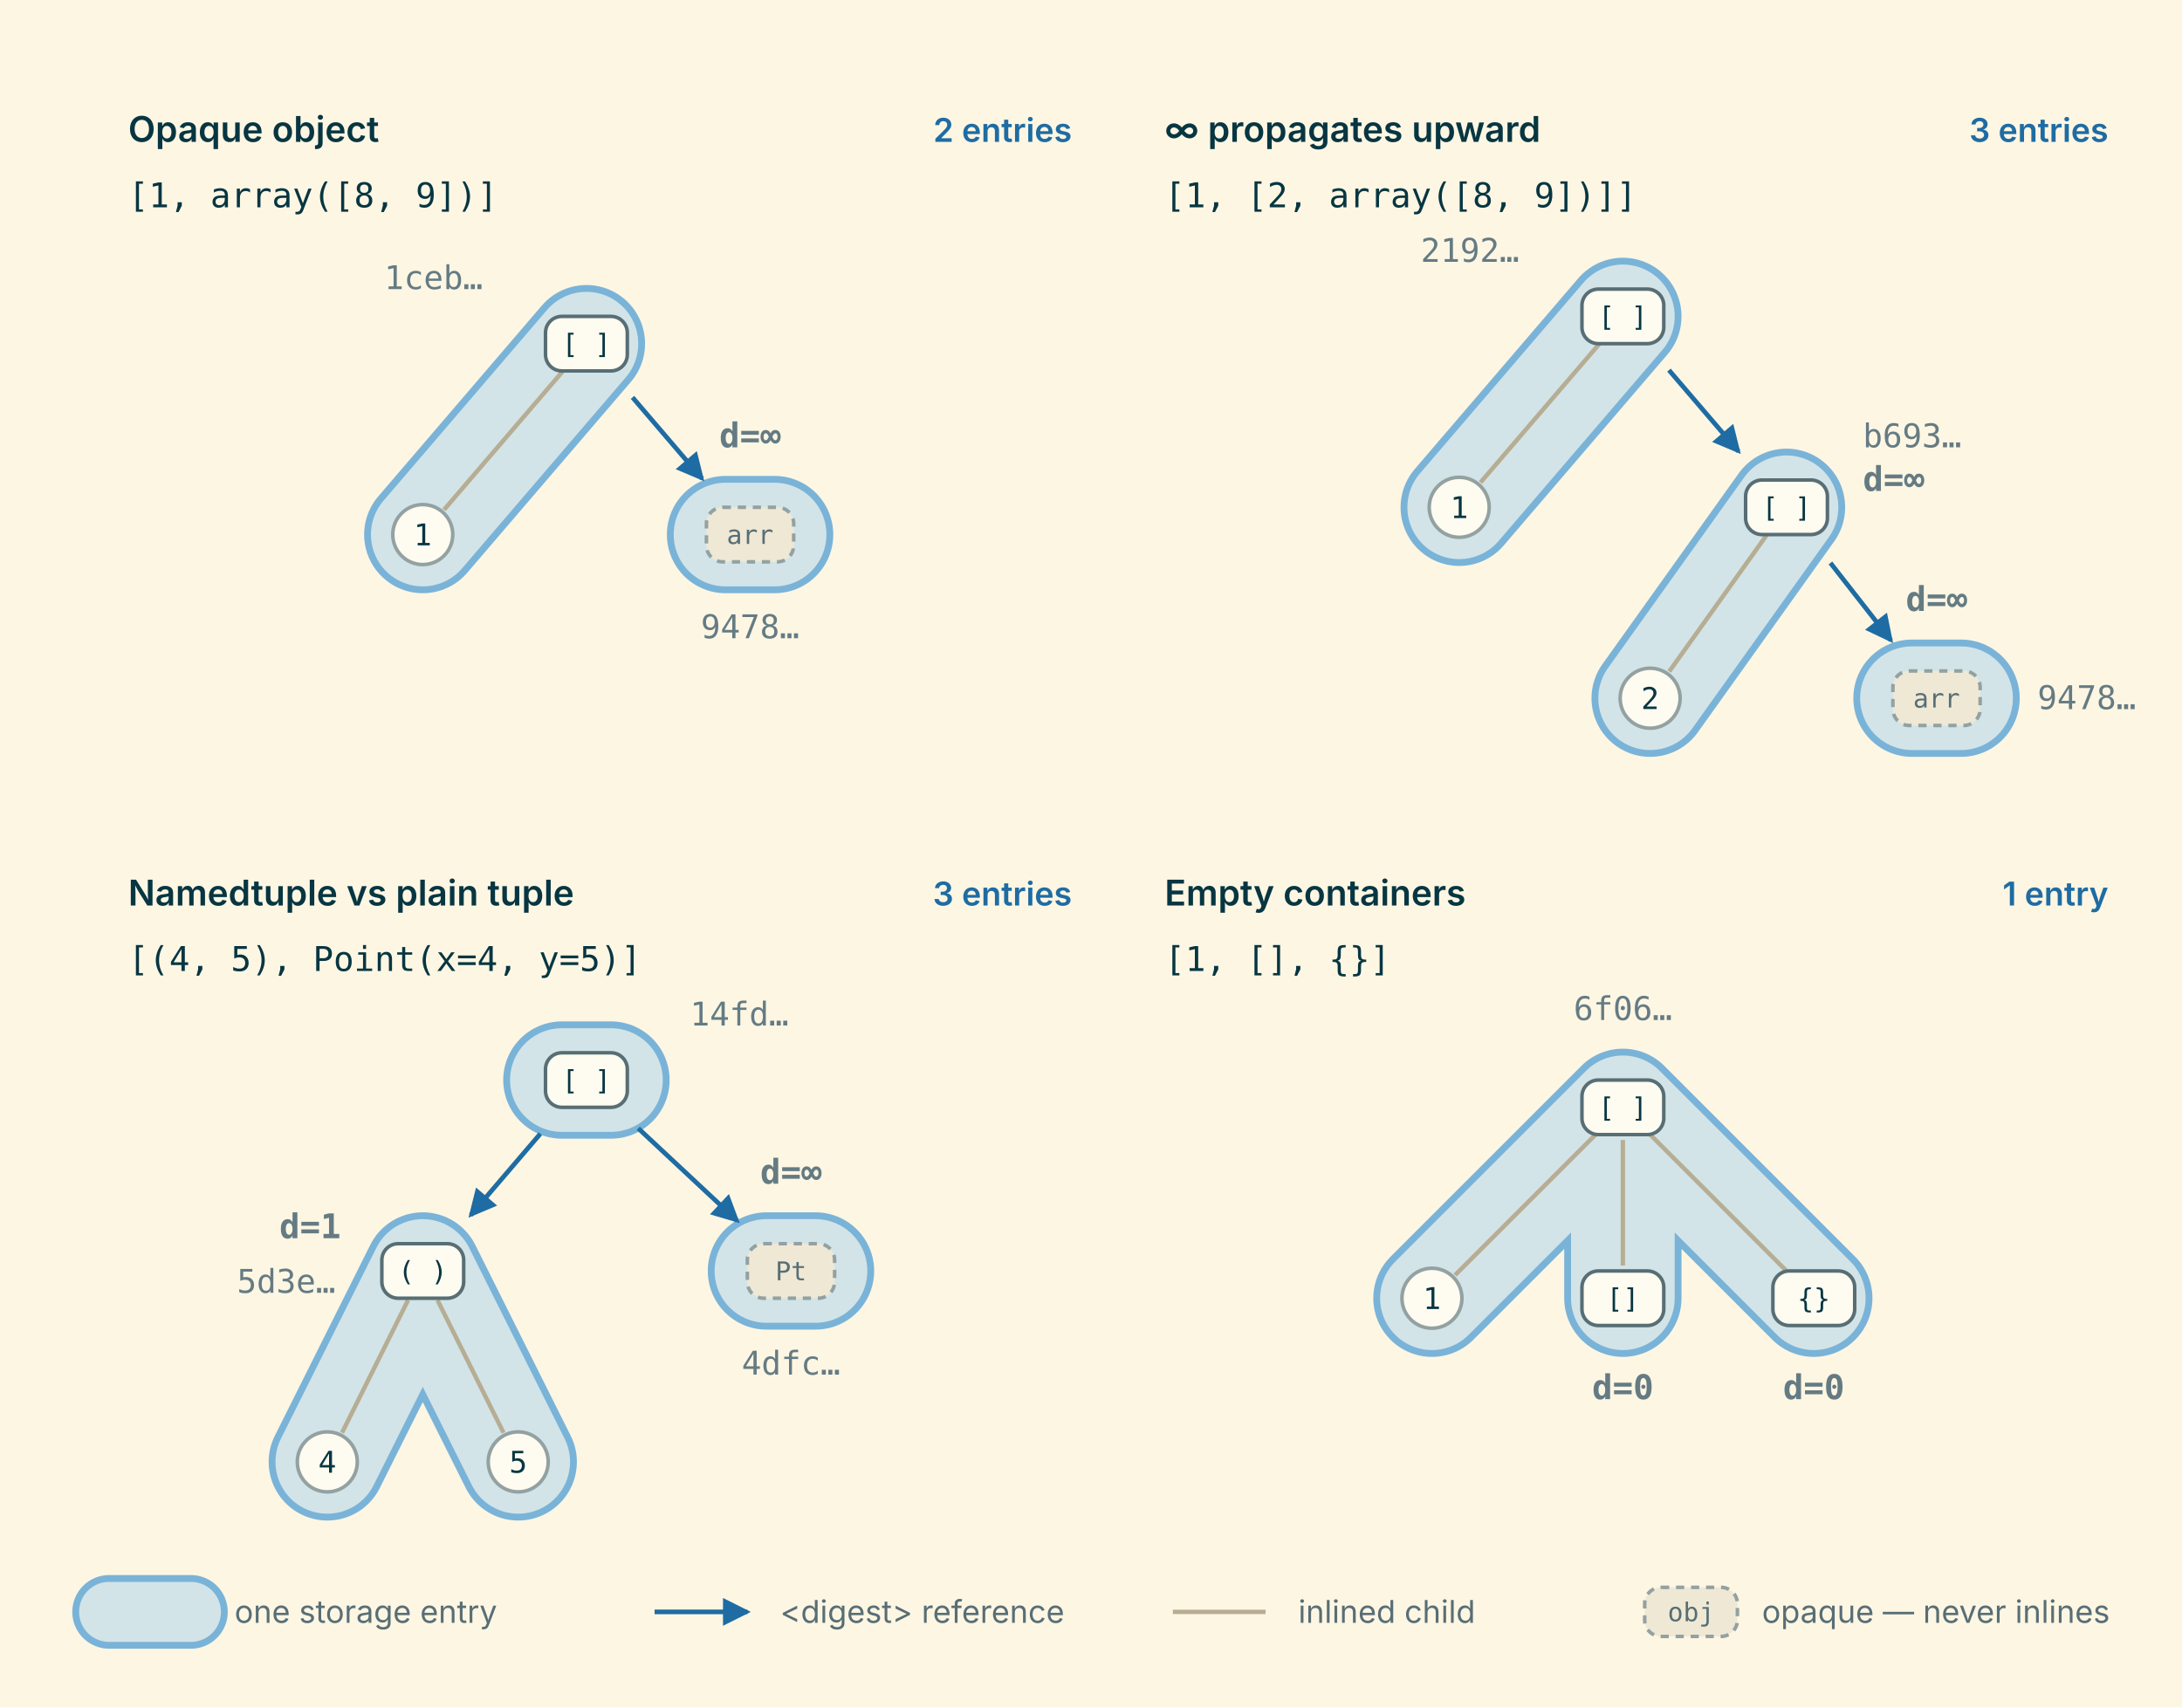
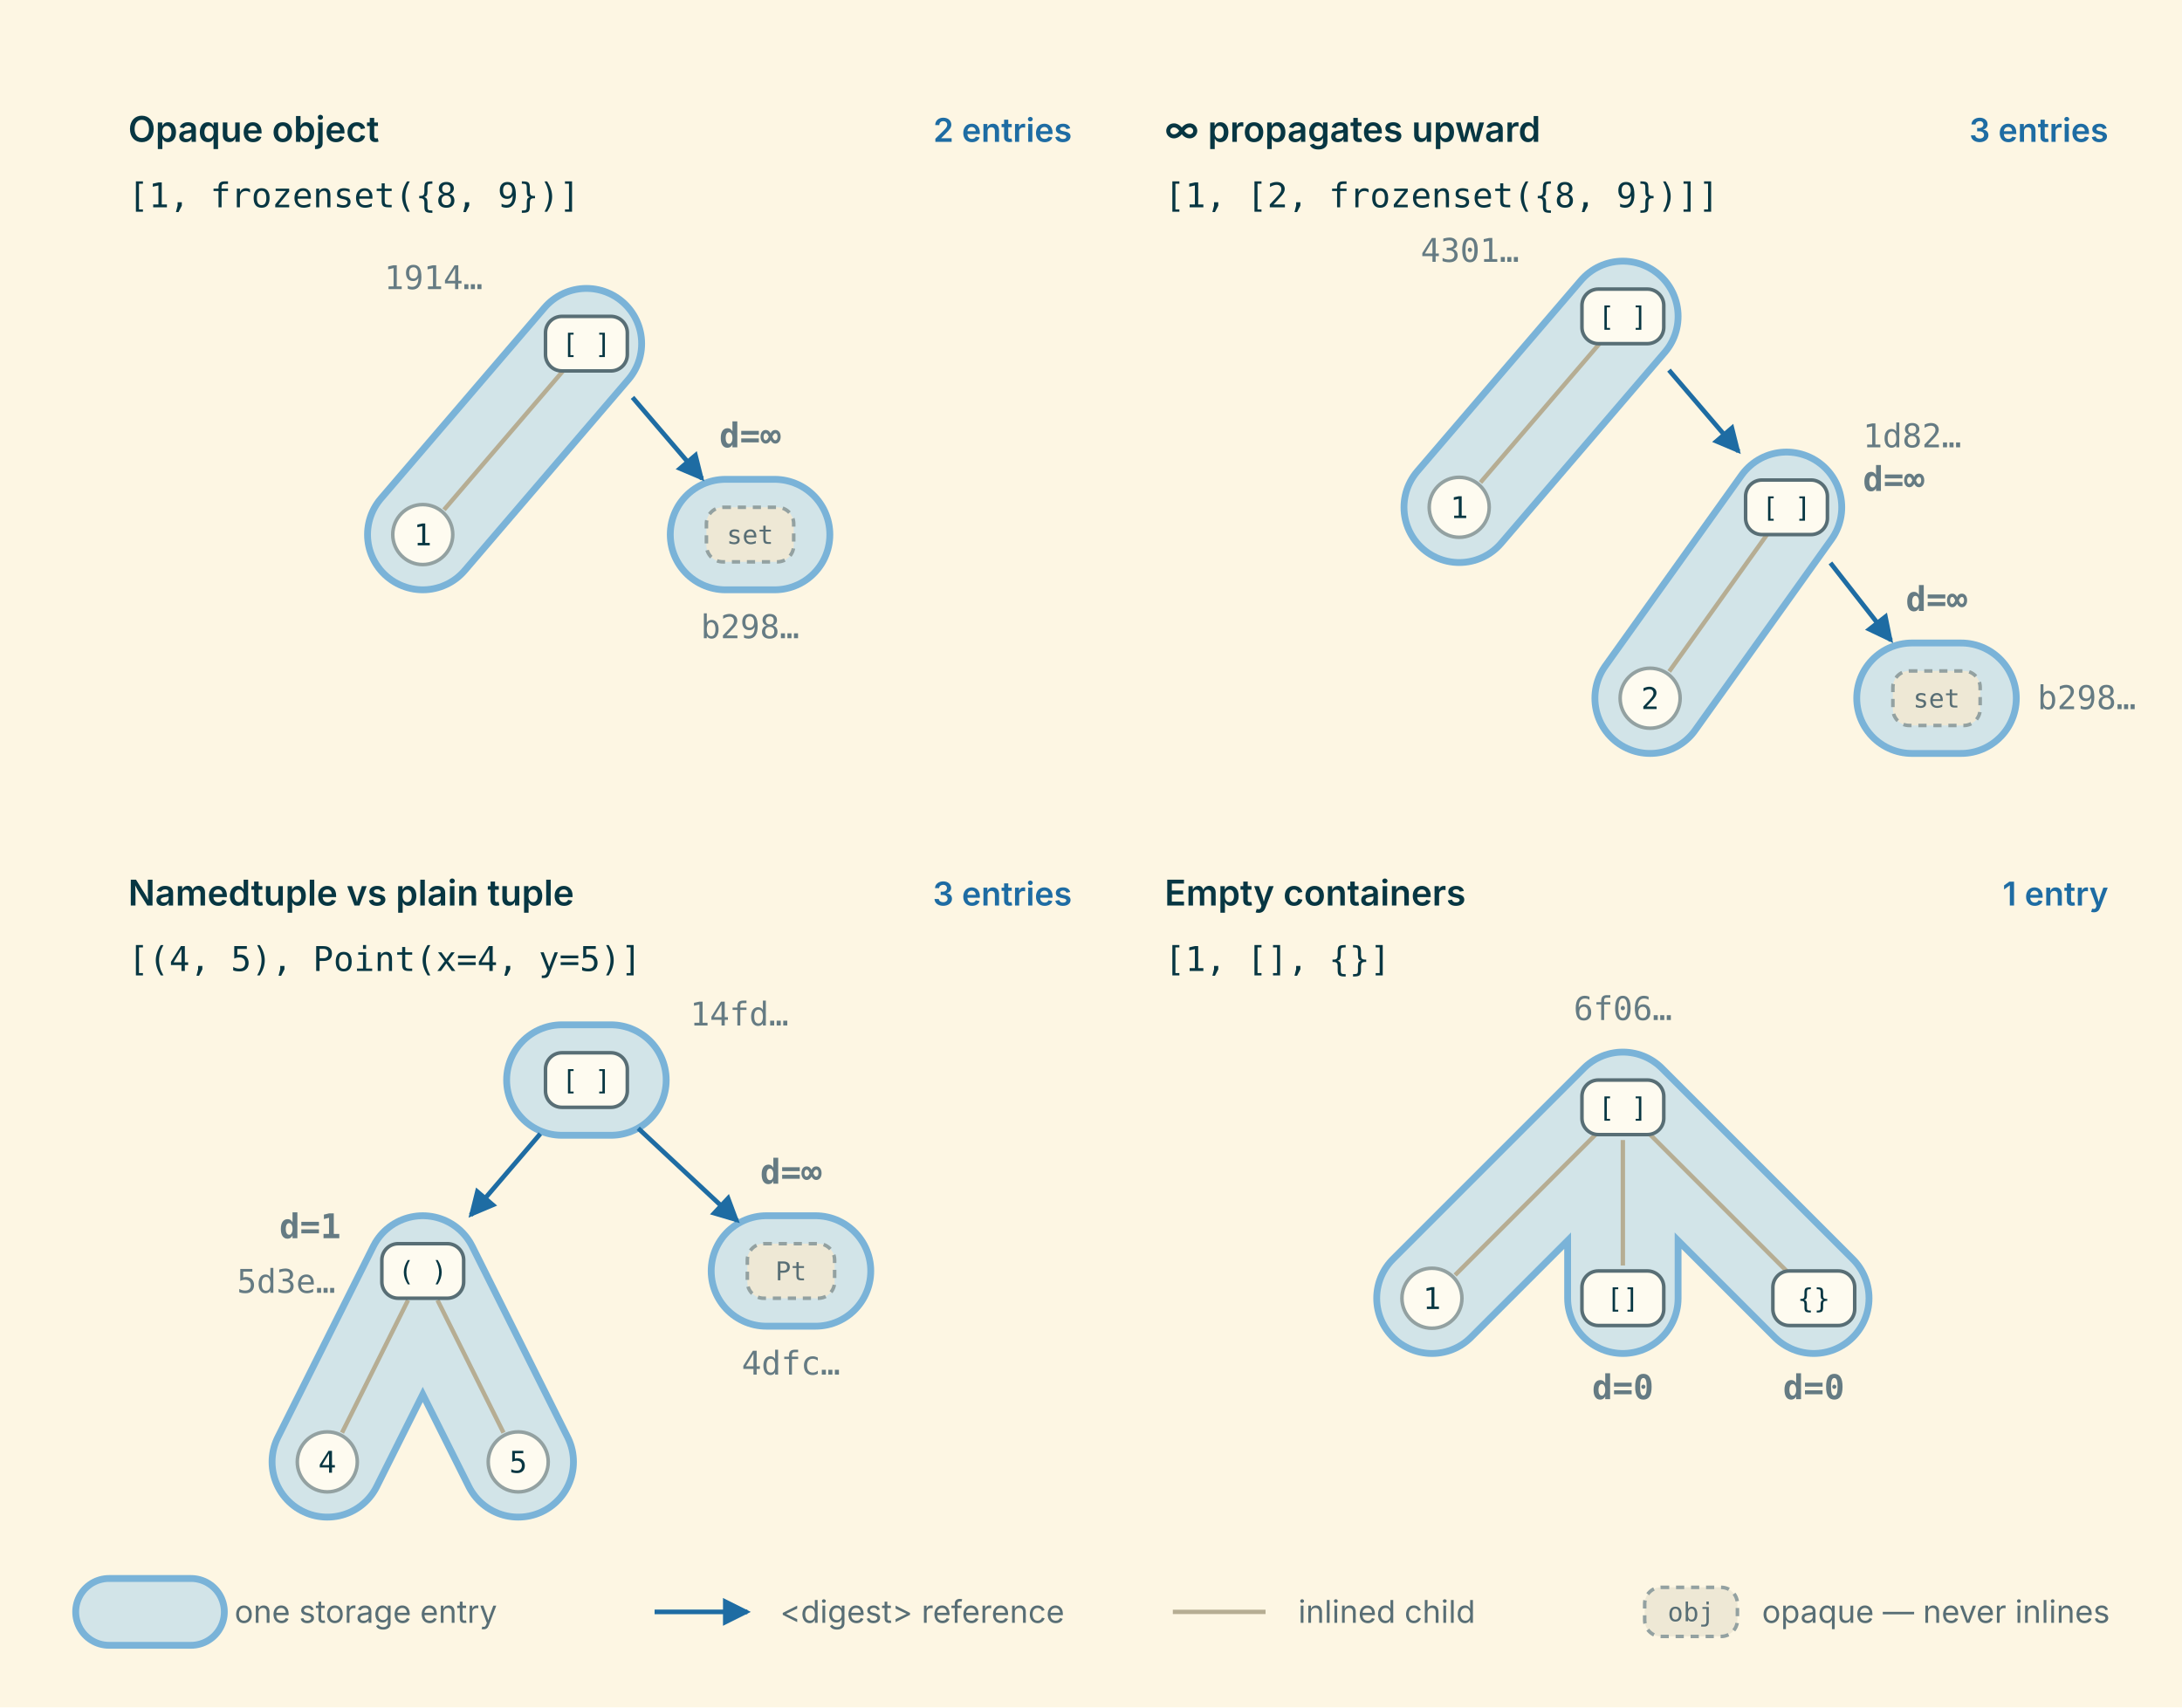
<svg xmlns="http://www.w3.org/2000/svg" viewBox="0 0 800 626" font-family="system-ui, -apple-system, 'Segoe UI', sans-serif">
  <defs>
    <marker id="arr-blue" viewBox="0 0 8 8" refX="7" refY="4" markerWidth="6" markerHeight="6" orient="auto">
      <path d="M0 0 L8 4 L0 8 z" fill="#1e6ca3" />
    </marker>
    <marker id="arr-ink" viewBox="0 0 8 8" refX="7" refY="4" markerWidth="6" markerHeight="6" orient="auto">
      <path d="M0 0 L8 4 L0 8 z" fill="#586e75" />
    </marker>
  </defs>
  <rect width="800" height="626" fill="#fdf6e3" />
  <g transform="translate(0,-64)">
    <text x="47" y="116" font-family="system-ui, -apple-system, 'Segoe UI', sans-serif" font-size="13" fill="#073642" text-anchor="start" font-weight="600">Opaque object</text>
    <text x="393" y="116" font-family="system-ui, -apple-system, 'Segoe UI', sans-serif" font-size="12" fill="#1e6ca3" text-anchor="end" font-weight="600">2 entries</text>
-     <text x="47" y="140" font-family="ui-monospace, 'Cascadia Code', Menlo, Consolas, monospace" font-size="12.5" fill="#073642" text-anchor="start">[1, array([8, 9])]</text>
+     <text x="47" y="140" font-family="ui-monospace, 'Cascadia Code', Menlo, Consolas, monospace" font-size="12.5" fill="#073642" text-anchor="start">[1, frozenset({8, 9})]</text>
    <path d="M 155.0 260.0 L 215.0 190.0" fill="none" stroke-linecap="round" stroke-linejoin="round" stroke="#7ab3d8" stroke-width="43" />
    <path d="M 266.0 260.0 L 284.0 260.0" fill="none" stroke-linecap="round" stroke-linejoin="round" stroke="#7ab3d8" stroke-width="43" />
    <path d="M 155.0 260.0 L 215.0 190.0" fill="none" stroke-linecap="round" stroke-linejoin="round" stroke="#d2e4e8" stroke-width="38" />
    <path d="M 266.0 260.0 L 284.0 260.0" fill="none" stroke-linecap="round" stroke-linejoin="round" stroke="#d2e4e8" stroke-width="38" />
    <line x1="207.2" y1="199.1" x2="162.8" y2="250.9" stroke="#b6ad93" stroke-width="1.6" />
    <line x1="231.9" y1="209.7" x2="257.4" y2="239.5" stroke="#1e6ca3" stroke-width="1.7" marker-end="url(#arr-blue)" />
    <rect x="200.0" y="180.0" width="30" height="20" rx="6" fill="#fefbf0" stroke="#586e75" stroke-width="1.3" />
    <text x="215" y="193.6" font-family="ui-monospace, 'Cascadia Code', Menlo, Consolas, monospace" font-size="10" fill="#073642" text-anchor="middle">[ ]</text>
    <circle cx="155" cy="260" r="11" fill="#fefbf0" stroke="#93a1a1" stroke-width="1.3" />
    <text x="155" y="263.96" font-family="ui-monospace, 'Cascadia Code', Menlo, Consolas, monospace" font-size="11" fill="#073642" text-anchor="middle">1</text>
    <rect x="259.0" y="250.0" width="32" height="20" rx="6" fill="#eee8d5" stroke="#93a1a1" stroke-width="1.3" stroke-dasharray="3 2.5" />
-     <text x="275" y="263.42" font-family="ui-monospace, 'Cascadia Code', Menlo, Consolas, monospace" font-size="9.5" fill="#586e75" text-anchor="middle">arr</text>
+     <text x="275" y="263.42" font-family="ui-monospace, 'Cascadia Code', Menlo, Consolas, monospace" font-size="9.5" fill="#586e75" text-anchor="middle">set</text>
    <text x="275" y="228" font-family="ui-monospace, 'Cascadia Code', Menlo, Consolas, monospace" font-size="12.5" fill="#657b83" text-anchor="middle" font-weight="600">d=∞</text>
-     <text x="177" y="170" font-family="ui-monospace, 'Cascadia Code', Menlo, Consolas, monospace" font-size="12" fill="#657b83" text-anchor="end">1ceb…</text>
-     <text x="275" y="298" font-family="ui-monospace, 'Cascadia Code', Menlo, Consolas, monospace" font-size="12" fill="#657b83" text-anchor="middle">9478…</text>
+     <text x="177" y="170" font-family="ui-monospace, 'Cascadia Code', Menlo, Consolas, monospace" font-size="12" fill="#657b83" text-anchor="end">1914…</text>
+     <text x="275" y="298" font-family="ui-monospace, 'Cascadia Code', Menlo, Consolas, monospace" font-size="12" fill="#657b83" text-anchor="middle">b298…</text>
    <text x="427" y="116" font-family="system-ui, -apple-system, 'Segoe UI', sans-serif" font-size="13" fill="#073642" text-anchor="start" font-weight="600">∞ propagates upward</text>
    <text x="773" y="116" font-family="system-ui, -apple-system, 'Segoe UI', sans-serif" font-size="12" fill="#1e6ca3" text-anchor="end" font-weight="600">3 entries</text>
-     <text x="427" y="140" font-family="ui-monospace, 'Cascadia Code', Menlo, Consolas, monospace" font-size="12.5" fill="#073642" text-anchor="start">[1, [2, array([8, 9])]]</text>
+     <text x="427" y="140" font-family="ui-monospace, 'Cascadia Code', Menlo, Consolas, monospace" font-size="12.5" fill="#073642" text-anchor="start">[1, [2, frozenset({8, 9})]]</text>
    <path d="M 535.0 250.0 L 595.0 180.0" fill="none" stroke-linecap="round" stroke-linejoin="round" stroke="#7ab3d8" stroke-width="43" />
    <path d="M 605.0 320.0 L 655.0 250.0" fill="none" stroke-linecap="round" stroke-linejoin="round" stroke="#7ab3d8" stroke-width="43" />
    <path d="M 701.0 320.0 L 719.0 320.0" fill="none" stroke-linecap="round" stroke-linejoin="round" stroke="#7ab3d8" stroke-width="43" />
    <path d="M 535.0 250.0 L 595.0 180.0" fill="none" stroke-linecap="round" stroke-linejoin="round" stroke="#d2e4e8" stroke-width="38" />
    <path d="M 605.0 320.0 L 655.0 250.0" fill="none" stroke-linecap="round" stroke-linejoin="round" stroke="#d2e4e8" stroke-width="38" />
    <path d="M 701.0 320.0 L 719.0 320.0" fill="none" stroke-linecap="round" stroke-linejoin="round" stroke="#d2e4e8" stroke-width="38" />
    <line x1="587.2" y1="189.1" x2="542.8" y2="240.9" stroke="#b6ad93" stroke-width="1.6" />
    <line x1="611.9" y1="199.7" x2="637.4" y2="229.5" stroke="#1e6ca3" stroke-width="1.7" marker-end="url(#arr-blue)" />
    <line x1="648.0" y1="259.8" x2="612.0" y2="310.2" stroke="#b6ad93" stroke-width="1.6" />
    <line x1="671.1" y1="270.4" x2="693.3" y2="298.8" stroke="#1e6ca3" stroke-width="1.7" marker-end="url(#arr-blue)" />
    <rect x="580.0" y="170.0" width="30" height="20" rx="6" fill="#fefbf0" stroke="#586e75" stroke-width="1.3" />
    <text x="595" y="183.6" font-family="ui-monospace, 'Cascadia Code', Menlo, Consolas, monospace" font-size="10" fill="#073642" text-anchor="middle">[ ]</text>
    <circle cx="535" cy="250" r="11" fill="#fefbf0" stroke="#93a1a1" stroke-width="1.3" />
    <text x="535" y="253.96" font-family="ui-monospace, 'Cascadia Code', Menlo, Consolas, monospace" font-size="11" fill="#073642" text-anchor="middle">1</text>
    <rect x="640.0" y="240.0" width="30" height="20" rx="6" fill="#fefbf0" stroke="#586e75" stroke-width="1.3" />
    <text x="655" y="253.6" font-family="ui-monospace, 'Cascadia Code', Menlo, Consolas, monospace" font-size="10" fill="#073642" text-anchor="middle">[ ]</text>
    <circle cx="605" cy="320" r="11" fill="#fefbf0" stroke="#93a1a1" stroke-width="1.3" />
    <text x="605" y="323.96" font-family="ui-monospace, 'Cascadia Code', Menlo, Consolas, monospace" font-size="11" fill="#073642" text-anchor="middle">2</text>
    <rect x="694.0" y="310.0" width="32" height="20" rx="6" fill="#eee8d5" stroke="#93a1a1" stroke-width="1.3" stroke-dasharray="3 2.5" />
-     <text x="710" y="323.42" font-family="ui-monospace, 'Cascadia Code', Menlo, Consolas, monospace" font-size="9.5" fill="#586e75" text-anchor="middle">arr</text>
+     <text x="710" y="323.42" font-family="ui-monospace, 'Cascadia Code', Menlo, Consolas, monospace" font-size="9.5" fill="#586e75" text-anchor="middle">set</text>
    <text x="683" y="244" font-family="ui-monospace, 'Cascadia Code', Menlo, Consolas, monospace" font-size="12.5" fill="#657b83" text-anchor="start" font-weight="600">d=∞</text>
    <text x="710" y="288" font-family="ui-monospace, 'Cascadia Code', Menlo, Consolas, monospace" font-size="12.5" fill="#657b83" text-anchor="middle" font-weight="600">d=∞</text>
-     <text x="557" y="160" font-family="ui-monospace, 'Cascadia Code', Menlo, Consolas, monospace" font-size="12" fill="#657b83" text-anchor="end">2192…</text>
-     <text x="683" y="228" font-family="ui-monospace, 'Cascadia Code', Menlo, Consolas, monospace" font-size="12" fill="#657b83" text-anchor="start">b693…</text>
-     <text x="747" y="324" font-family="ui-monospace, 'Cascadia Code', Menlo, Consolas, monospace" font-size="12" fill="#657b83" text-anchor="start">9478…</text>
+     <text x="557" y="160" font-family="ui-monospace, 'Cascadia Code', Menlo, Consolas, monospace" font-size="12" fill="#657b83" text-anchor="end">4301…</text>
+     <text x="683" y="228" font-family="ui-monospace, 'Cascadia Code', Menlo, Consolas, monospace" font-size="12" fill="#657b83" text-anchor="start">1d82…</text>
+     <text x="747" y="324" font-family="ui-monospace, 'Cascadia Code', Menlo, Consolas, monospace" font-size="12" fill="#657b83" text-anchor="start">b298…</text>
    <text x="47" y="396" font-family="system-ui, -apple-system, 'Segoe UI', sans-serif" font-size="13" fill="#073642" text-anchor="start" font-weight="600">Namedtuple vs plain tuple</text>
    <text x="393" y="396" font-family="system-ui, -apple-system, 'Segoe UI', sans-serif" font-size="12" fill="#1e6ca3" text-anchor="end" font-weight="600">3 entries</text>
    <text x="47" y="420" font-family="ui-monospace, 'Cascadia Code', Menlo, Consolas, monospace" font-size="12.5" fill="#073642" text-anchor="start">[(4, 5), Point(x=4, y=5)]</text>
    <path d="M 206.0 460.0 L 224.0 460.0" fill="none" stroke-linecap="round" stroke-linejoin="round" stroke="#7ab3d8" stroke-width="43" />
    <path d="M 120.0 600.0 L 155.0 530.0 L 190.0 600.0" fill="none" stroke-linecap="round" stroke-linejoin="round" stroke="#7ab3d8" stroke-width="43" />
    <path d="M 281.0 530.0 L 299.0 530.0" fill="none" stroke-linecap="round" stroke-linejoin="round" stroke="#7ab3d8" stroke-width="43" />
    <path d="M 206.0 460.0 L 224.0 460.0" fill="none" stroke-linecap="round" stroke-linejoin="round" stroke="#d2e4e8" stroke-width="38" />
    <path d="M 120.0 600.0 L 155.0 530.0 L 190.0 600.0" fill="none" stroke-linecap="round" stroke-linejoin="round" stroke="#d2e4e8" stroke-width="38" />
    <path d="M 281.0 530.0 L 299.0 530.0" fill="none" stroke-linecap="round" stroke-linejoin="round" stroke="#d2e4e8" stroke-width="38" />
    <line x1="198.1" y1="479.7" x2="172.6" y2="509.5" stroke="#1e6ca3" stroke-width="1.7" marker-end="url(#arr-blue)" />
    <line x1="234.0" y1="477.7" x2="270.3" y2="511.6" stroke="#1e6ca3" stroke-width="1.7" marker-end="url(#arr-blue)" />
    <line x1="149.6" y1="540.7" x2="125.4" y2="589.3" stroke="#b6ad93" stroke-width="1.6" />
    <line x1="160.4" y1="540.7" x2="184.6" y2="589.3" stroke="#b6ad93" stroke-width="1.6" />
    <rect x="200.0" y="450.0" width="30" height="20" rx="6" fill="#fefbf0" stroke="#586e75" stroke-width="1.3" />
    <text x="215" y="463.6" font-family="ui-monospace, 'Cascadia Code', Menlo, Consolas, monospace" font-size="10" fill="#073642" text-anchor="middle">[ ]</text>
    <rect x="140.0" y="520.0" width="30" height="20" rx="6" fill="#fefbf0" stroke="#586e75" stroke-width="1.3" />
    <text x="155" y="533.6" font-family="ui-monospace, 'Cascadia Code', Menlo, Consolas, monospace" font-size="10" fill="#073642" text-anchor="middle">( )</text>
    <rect x="274.0" y="520.0" width="32" height="20" rx="6" fill="#eee8d5" stroke="#93a1a1" stroke-width="1.3" stroke-dasharray="3 2.5" />
    <text x="290" y="533.42" font-family="ui-monospace, 'Cascadia Code', Menlo, Consolas, monospace" font-size="9.5" fill="#586e75" text-anchor="middle">Pt</text>
    <circle cx="120" cy="600" r="11" fill="#fefbf0" stroke="#93a1a1" stroke-width="1.3" />
    <text x="120" y="603.96" font-family="ui-monospace, 'Cascadia Code', Menlo, Consolas, monospace" font-size="11" fill="#073642" text-anchor="middle">4</text>
    <circle cx="190" cy="600" r="11" fill="#fefbf0" stroke="#93a1a1" stroke-width="1.3" />
    <text x="190" y="603.96" font-family="ui-monospace, 'Cascadia Code', Menlo, Consolas, monospace" font-size="11" fill="#073642" text-anchor="middle">5</text>
    <text x="125" y="518" font-family="ui-monospace, 'Cascadia Code', Menlo, Consolas, monospace" font-size="12.5" fill="#657b83" text-anchor="end" font-weight="600">d=1</text>
    <text x="290" y="498" font-family="ui-monospace, 'Cascadia Code', Menlo, Consolas, monospace" font-size="12.5" fill="#657b83" text-anchor="middle" font-weight="600">d=∞</text>
    <text x="253" y="440" font-family="ui-monospace, 'Cascadia Code', Menlo, Consolas, monospace" font-size="12" fill="#657b83" text-anchor="start">14fd…</text>
    <text x="123" y="538" font-family="ui-monospace, 'Cascadia Code', Menlo, Consolas, monospace" font-size="12" fill="#657b83" text-anchor="end">5d3e…</text>
    <text x="290" y="568" font-family="ui-monospace, 'Cascadia Code', Menlo, Consolas, monospace" font-size="12" fill="#657b83" text-anchor="middle">4dfc…</text>
    <text x="427" y="396" font-family="system-ui, -apple-system, 'Segoe UI', sans-serif" font-size="13" fill="#073642" text-anchor="start" font-weight="600">Empty containers</text>
    <text x="773" y="396" font-family="system-ui, -apple-system, 'Segoe UI', sans-serif" font-size="12" fill="#1e6ca3" text-anchor="end" font-weight="600">1 entry</text>
    <text x="427" y="420" font-family="ui-monospace, 'Cascadia Code', Menlo, Consolas, monospace" font-size="12.5" fill="#073642" text-anchor="start">[1, [], {}]</text>
    <path d="M 525.0 540.0 L 595.0 470.0 M 595.0 470.0 L 595.0 540.0 M 595.0 470.0 L 665.0 540.0" fill="none" stroke-linecap="round" stroke-linejoin="round" stroke="#7ab3d8" stroke-width="43" />
    <path d="M 525.0 540.0 L 595.0 470.0 M 595.0 470.0 L 595.0 540.0 M 595.0 470.0 L 665.0 540.0" fill="none" stroke-linecap="round" stroke-linejoin="round" stroke="#d2e4e8" stroke-width="38" />
    <line x1="586.5" y1="478.5" x2="533.5" y2="531.5" stroke="#b6ad93" stroke-width="1.6" />
    <line x1="595.0" y1="482.0" x2="595.0" y2="528.0" stroke="#b6ad93" stroke-width="1.6" />
    <line x1="603.5" y1="478.5" x2="656.5" y2="531.5" stroke="#b6ad93" stroke-width="1.6" />
    <rect x="580.0" y="460.0" width="30" height="20" rx="6" fill="#fefbf0" stroke="#586e75" stroke-width="1.3" />
    <text x="595" y="473.6" font-family="ui-monospace, 'Cascadia Code', Menlo, Consolas, monospace" font-size="10" fill="#073642" text-anchor="middle">[ ]</text>
    <circle cx="525" cy="540" r="11" fill="#fefbf0" stroke="#93a1a1" stroke-width="1.3" />
    <text x="525" y="543.96" font-family="ui-monospace, 'Cascadia Code', Menlo, Consolas, monospace" font-size="11" fill="#073642" text-anchor="middle">1</text>
    <rect x="580.0" y="530.0" width="30" height="20" rx="6" fill="#fefbf0" stroke="#586e75" stroke-width="1.3" />
    <text x="595" y="543.6" font-family="ui-monospace, 'Cascadia Code', Menlo, Consolas, monospace" font-size="10" fill="#073642" text-anchor="middle">[]</text>
    <rect x="650.0" y="530.0" width="30" height="20" rx="6" fill="#fefbf0" stroke="#586e75" stroke-width="1.3" />
    <text x="665" y="543.6" font-family="ui-monospace, 'Cascadia Code', Menlo, Consolas, monospace" font-size="10" fill="#073642" text-anchor="middle">{}</text>
    <text x="595" y="577" font-family="ui-monospace, 'Cascadia Code', Menlo, Consolas, monospace" font-size="12.5" fill="#657b83" text-anchor="middle" font-weight="600">d=0</text>
    <text x="665" y="577" font-family="ui-monospace, 'Cascadia Code', Menlo, Consolas, monospace" font-size="12.5" fill="#657b83" text-anchor="middle" font-weight="600">d=0</text>
    <text x="595" y="438" font-family="ui-monospace, 'Cascadia Code', Menlo, Consolas, monospace" font-size="12" fill="#657b83" text-anchor="middle">6f06…</text>
    <path d="M 40.0 655.0 L 70.0 655.0" fill="none" stroke-linecap="round" stroke-linejoin="round" stroke="#7ab3d8" stroke-width="27" />
    <path d="M 40.0 655.0 L 70.0 655.0" fill="none" stroke-linecap="round" stroke-linejoin="round" stroke="#d2e4e8" stroke-width="22" />
    <text x="86" y="659" font-family="system-ui, -apple-system, 'Segoe UI', sans-serif" font-size="11.5" fill="#586e75" text-anchor="start">one storage entry</text>
    <line x1="240.0" y1="655.0" x2="274.0" y2="655.0" stroke="#1e6ca3" stroke-width="1.7" marker-end="url(#arr-blue)" />
    <text x="286" y="659" font-family="system-ui, -apple-system, 'Segoe UI', sans-serif" font-size="11.5" fill="#586e75" text-anchor="start">&lt;digest&gt; reference</text>
    <line x1="430.0" y1="655.0" x2="464.0" y2="655.0" stroke="#b6ad93" stroke-width="1.6" />
    <text x="476" y="659" font-family="system-ui, -apple-system, 'Segoe UI', sans-serif" font-size="11.5" fill="#586e75" text-anchor="start">inlined child</text>
    <rect x="603.0" y="646.0" width="34" height="18" rx="6" fill="#eee8d5" stroke="#93a1a1" stroke-width="1.3" stroke-dasharray="3 2.5" />
    <text x="620" y="658.42" font-family="ui-monospace, 'Cascadia Code', Menlo, Consolas, monospace" font-size="9.5" fill="#586e75" text-anchor="middle">obj</text>
    <text x="646" y="659" font-family="system-ui, -apple-system, 'Segoe UI', sans-serif" font-size="11.5" fill="#586e75" text-anchor="start">opaque — never inlines</text>
  </g>
</svg>
